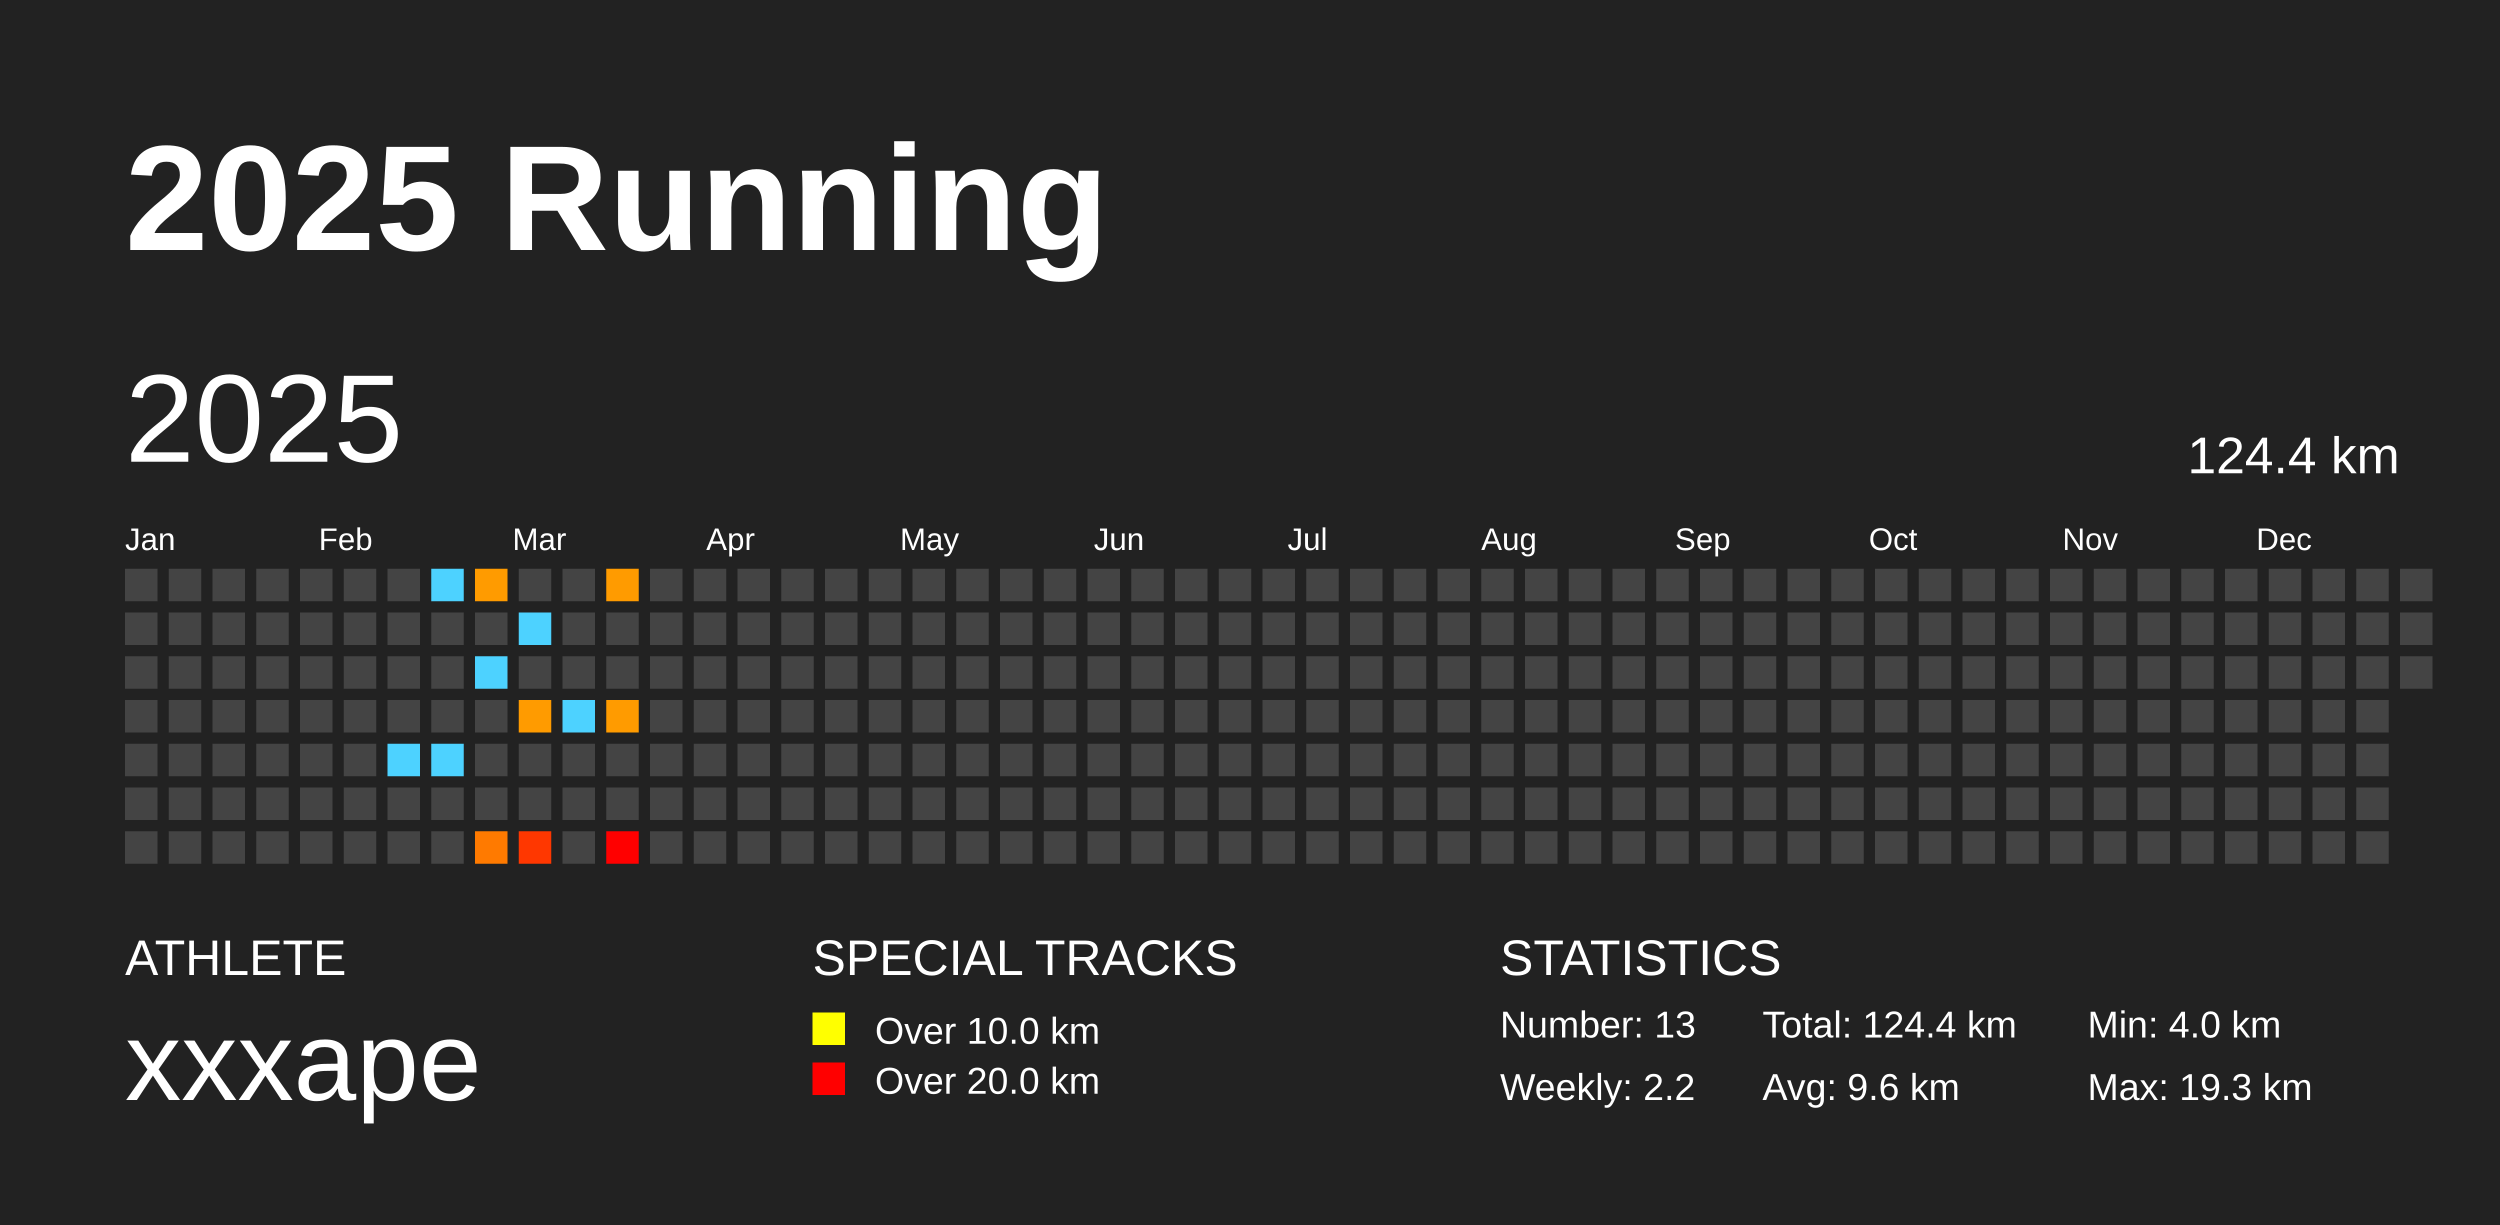
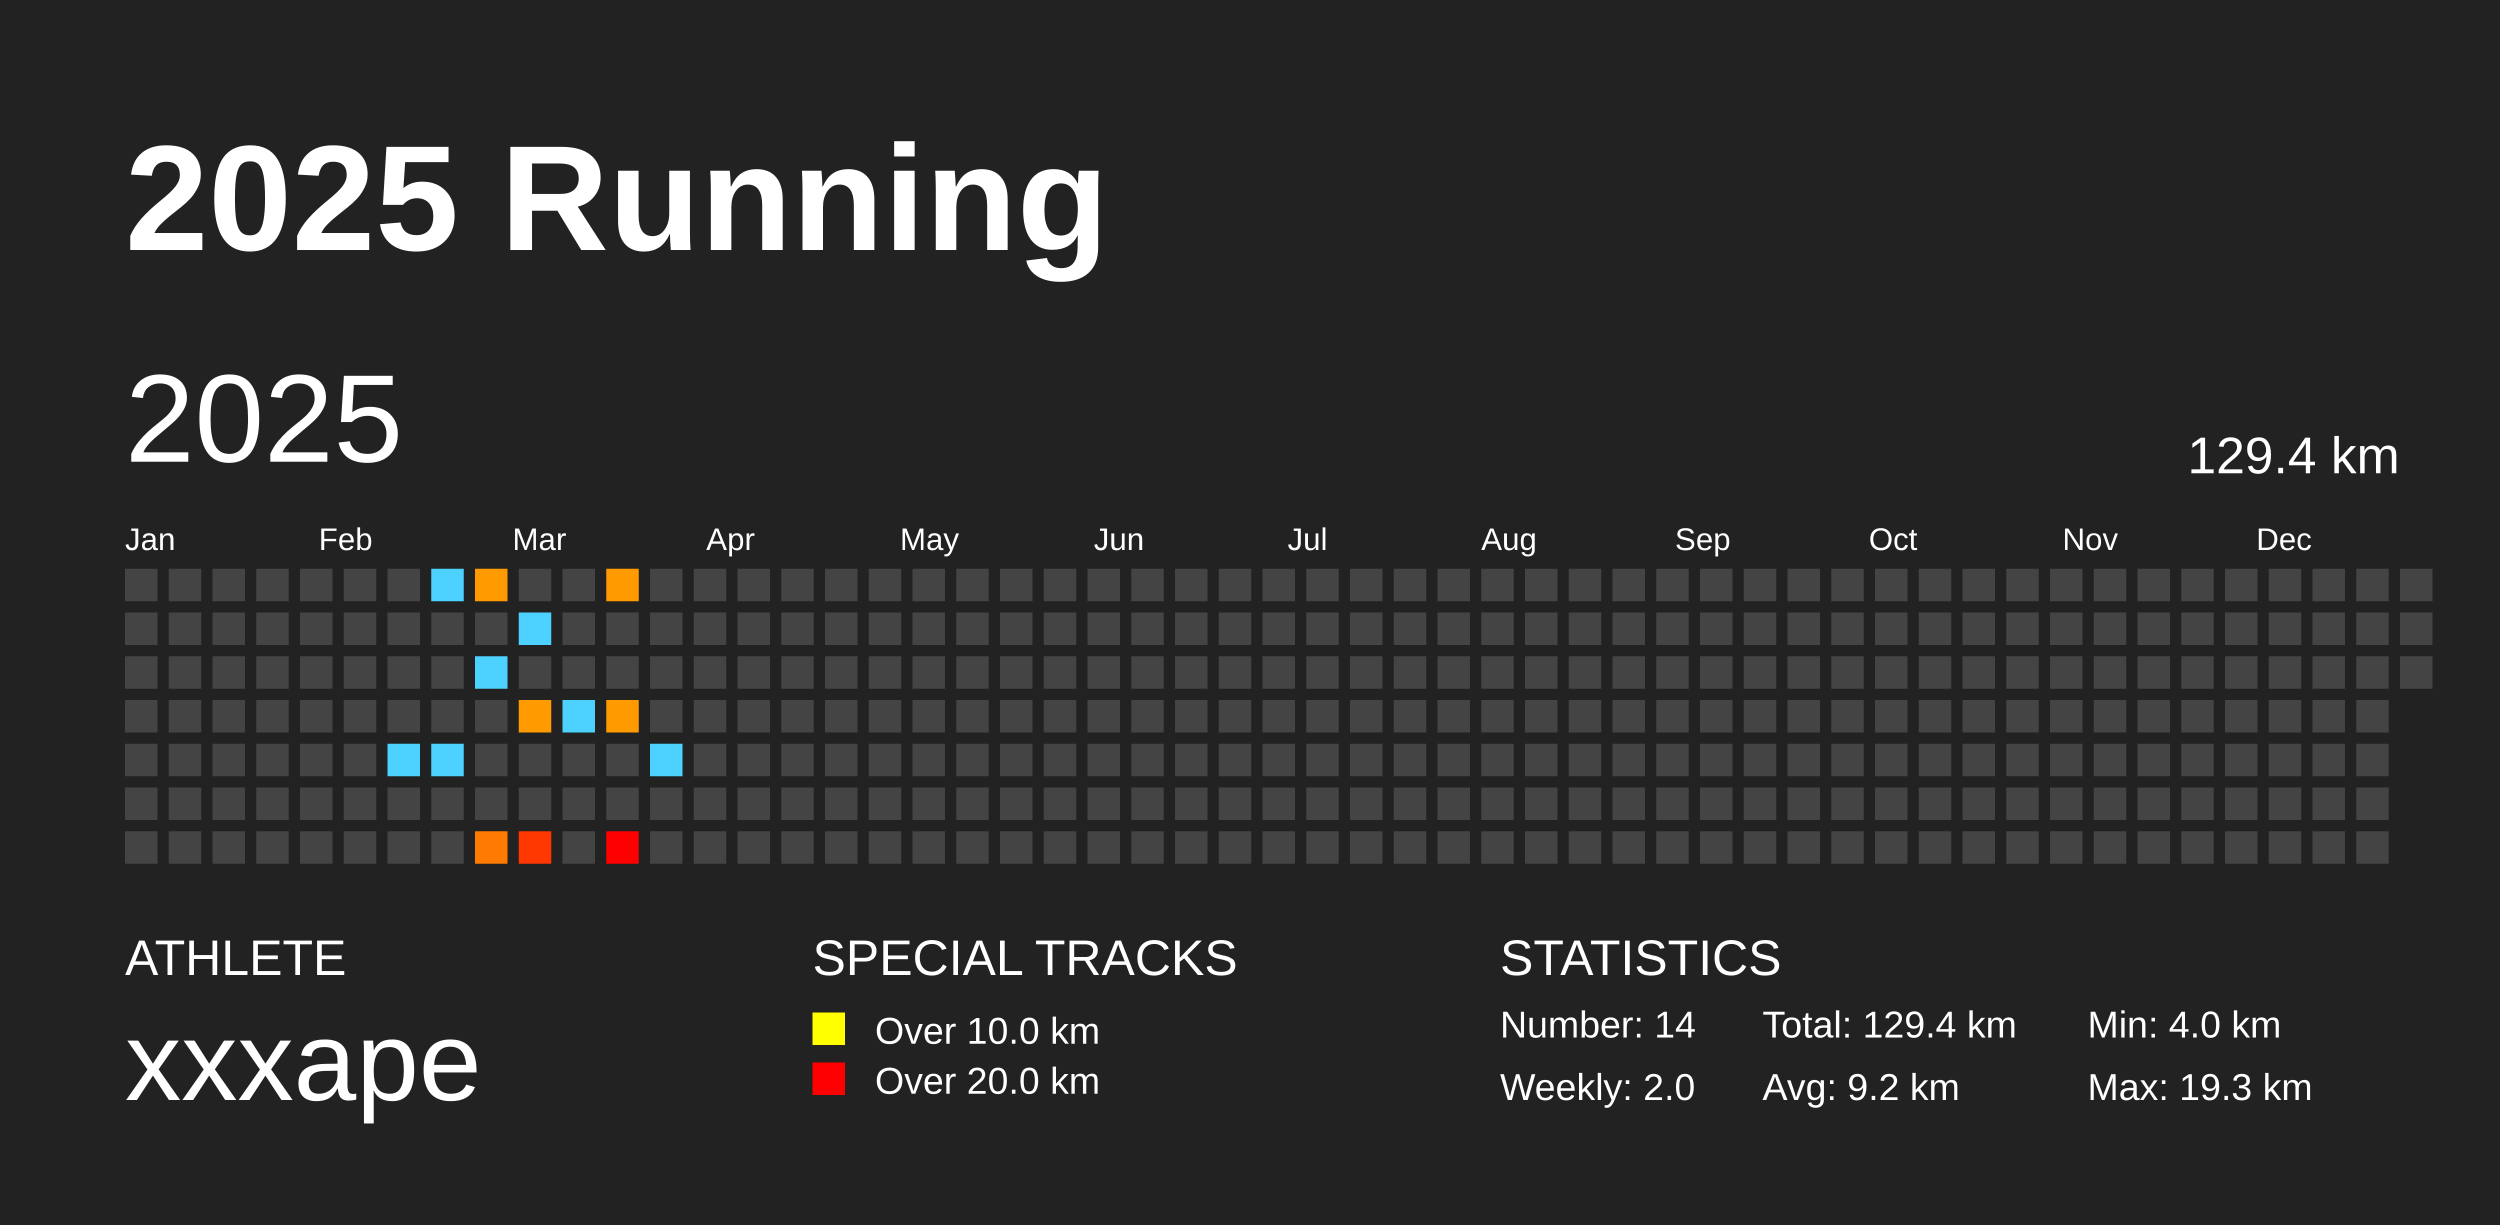
<svg xmlns="http://www.w3.org/2000/svg" baseProfile="full" height="98mm" version="1.1" viewBox="0,0,200,98" width="200mm">
  <defs />
  <rect fill="#222222" height="98" width="200" x="0" y="0" />
  <text fill="#FFFFFF" style="font-size:12px; font-family:Arial; font-weight:bold;" x="10" y="20">2025 Running</text>
  <text fill="#FFFFFF" style="font-size:4px; font-family:Arial" x="10" y="78">ATHLETE</text>
  <text fill="#FFFFFF" style="font-size:9px; font-family:Arial" x="10" y="88">xxxape</text>
  <text fill="#FFFFFF" style="font-size:4px; font-family:Arial" x="65" y="78">SPECIAL TRACKS</text>
  <rect fill="yellow" height="2.6" width="2.6" x="65" y="81" />
  <text fill="#FFFFFF" style="font-size:3px; font-family:Arial" x="70" y="83.5">Over 10.0 km</text>
  <rect fill="red" height="2.6" width="2.6" x="65" y="85" />
  <text fill="#FFFFFF" style="font-size:3px; font-family:Arial" x="70" y="87.5">Over 20.0 km</text>
  <text fill="#FFFFFF" style="font-size:4px; font-family:Arial" x="120" y="78">STATISTICS</text>
-   <text fill="#FFFFFF" style="font-size:3px; font-family:Arial" x="120" y="83">Number: 13</text>
-   <text fill="#FFFFFF" style="font-size:3px; font-family:Arial" x="120" y="88">Weekly: 2.2</text>
-   <text fill="#FFFFFF" style="font-size:3px; font-family:Arial" x="141" y="83">Total: 124.4 km</text>
-   <text fill="#FFFFFF" style="font-size:3px; font-family:Arial" x="141" y="88">Avg: 9.6 km</text>
+   <text fill="#FFFFFF" style="font-size:3px; font-family:Arial" x="120" y="83">Number: 14</text>
+   <text fill="#FFFFFF" style="font-size:3px; font-family:Arial" x="120" y="88">Weekly: 2.0</text>
+   <text fill="#FFFFFF" style="font-size:3px; font-family:Arial" x="141" y="83">Total: 129.4 km</text>
+   <text fill="#FFFFFF" style="font-size:3px; font-family:Arial" x="141" y="88">Avg: 9.2 km</text>
  <text fill="#FFFFFF" style="font-size:3px; font-family:Arial" x="167" y="83">Min: 4.0 km</text>
  <text fill="#FFFFFF" style="font-size:3px; font-family:Arial" x="167" y="88">Max: 19.3 km</text>
  <text dominant-baseline="hanging" fill="#FFFFFF" style="font-size:10.0px; font-family:Arial;" x="10" y="30">2025</text>
-   <text dominant-baseline="hanging" fill="#FFFFFF" style="font-size:4.125px; font-family:Arial;" x="175" y="35">124.4 km</text>
+   <text dominant-baseline="hanging" fill="#FFFFFF" style="font-size:4.125px; font-family:Arial;" x="175" y="35">129.4 km</text>
  <text fill="#FFFFFF" style="font-size:2.5px; font-family:Arial" x="10.0" y="44">Jan</text>
  <text fill="#FFFFFF" style="font-size:2.5px; font-family:Arial" x="25.5" y="44">Feb</text>
  <text fill="#FFFFFF" style="font-size:2.5px; font-family:Arial" x="41.0" y="44">Mar</text>
  <text fill="#FFFFFF" style="font-size:2.5px; font-family:Arial" x="56.5" y="44">Apr</text>
  <text fill="#FFFFFF" style="font-size:2.5px; font-family:Arial" x="72.0" y="44">May</text>
  <text fill="#FFFFFF" style="font-size:2.5px; font-family:Arial" x="87.5" y="44">Jun</text>
  <text fill="#FFFFFF" style="font-size:2.5px; font-family:Arial" x="103.0" y="44">Jul</text>
  <text fill="#FFFFFF" style="font-size:2.5px; font-family:Arial" x="118.5" y="44">Aug</text>
  <text fill="#FFFFFF" style="font-size:2.5px; font-family:Arial" x="134.0" y="44">Sep</text>
  <text fill="#FFFFFF" style="font-size:2.5px; font-family:Arial" x="149.5" y="44">Oct</text>
  <text fill="#FFFFFF" style="font-size:2.5px; font-family:Arial" x="165.0" y="44">Nov</text>
  <text fill="#FFFFFF" style="font-size:2.5px; font-family:Arial" x="180.5" y="44">Dec</text>
  <rect fill="#444444" height="2.6" width="2.6" x="10.0" y="45.5" />
  <rect fill="#444444" height="2.6" width="2.6" x="10.0" y="49.0" />
  <rect fill="#444444" height="2.6" width="2.6" x="10.0" y="52.5" />
  <rect fill="#444444" height="2.6" width="2.6" x="10.0" y="56.0" />
  <rect fill="#444444" height="2.6" width="2.6" x="10.0" y="59.5" />
  <rect fill="#444444" height="2.6" width="2.6" x="10.0" y="63.0" />
  <rect fill="#444444" height="2.6" width="2.6" x="10.0" y="66.5" />
  <rect fill="#444444" height="2.6" width="2.6" x="13.5" y="45.5" />
  <rect fill="#444444" height="2.6" width="2.6" x="13.5" y="49.0" />
  <rect fill="#444444" height="2.6" width="2.6" x="13.5" y="52.5" />
  <rect fill="#444444" height="2.6" width="2.6" x="13.5" y="56.0" />
  <rect fill="#444444" height="2.6" width="2.6" x="13.5" y="59.5" />
  <rect fill="#444444" height="2.6" width="2.6" x="13.5" y="63.0" />
  <rect fill="#444444" height="2.6" width="2.6" x="13.5" y="66.5" />
  <rect fill="#444444" height="2.6" width="2.6" x="17.0" y="45.5" />
  <rect fill="#444444" height="2.6" width="2.6" x="17.0" y="49.0" />
  <rect fill="#444444" height="2.6" width="2.6" x="17.0" y="52.5" />
  <rect fill="#444444" height="2.6" width="2.6" x="17.0" y="56.0" />
  <rect fill="#444444" height="2.6" width="2.6" x="17.0" y="59.5" />
  <rect fill="#444444" height="2.6" width="2.6" x="17.0" y="63.0" />
  <rect fill="#444444" height="2.6" width="2.6" x="17.0" y="66.5" />
  <rect fill="#444444" height="2.6" width="2.6" x="20.5" y="45.5" />
  <rect fill="#444444" height="2.6" width="2.6" x="20.5" y="49.0" />
  <rect fill="#444444" height="2.6" width="2.6" x="20.5" y="52.5" />
  <rect fill="#444444" height="2.6" width="2.6" x="20.5" y="56.0" />
  <rect fill="#444444" height="2.6" width="2.6" x="20.5" y="59.5" />
  <rect fill="#444444" height="2.6" width="2.6" x="20.5" y="63.0" />
  <rect fill="#444444" height="2.6" width="2.6" x="20.5" y="66.5" />
  <rect fill="#444444" height="2.6" width="2.6" x="24.0" y="45.5" />
  <rect fill="#444444" height="2.6" width="2.6" x="24.0" y="49.0" />
  <rect fill="#444444" height="2.6" width="2.6" x="24.0" y="52.5" />
  <rect fill="#444444" height="2.6" width="2.6" x="24.0" y="56.0" />
  <rect fill="#444444" height="2.6" width="2.6" x="24.0" y="59.5" />
  <rect fill="#444444" height="2.6" width="2.6" x="24.0" y="63.0" />
  <rect fill="#444444" height="2.6" width="2.6" x="24.0" y="66.5" />
  <rect fill="#444444" height="2.6" width="2.6" x="27.5" y="45.5" />
  <rect fill="#444444" height="2.6" width="2.6" x="27.5" y="49.0" />
  <rect fill="#444444" height="2.6" width="2.6" x="27.5" y="52.5" />
  <rect fill="#444444" height="2.6" width="2.6" x="27.5" y="56.0" />
  <rect fill="#444444" height="2.6" width="2.6" x="27.5" y="59.5" />
  <rect fill="#444444" height="2.6" width="2.6" x="27.5" y="63.0" />
  <rect fill="#444444" height="2.6" width="2.6" x="27.5" y="66.5" />
  <rect fill="#444444" height="2.6" width="2.6" x="31.0" y="45.5" />
  <rect fill="#444444" height="2.6" width="2.6" x="31.0" y="49.0" />
  <rect fill="#444444" height="2.6" width="2.6" x="31.0" y="52.5" />
  <rect fill="#444444" height="2.6" width="2.6" x="31.0" y="56.0" />
  <rect fill="#4dd2ff" height="2.6" width="2.6" x="31.0" y="59.5" />
  <rect fill="#444444" height="2.6" width="2.6" x="31.0" y="63.0" />
  <rect fill="#444444" height="2.6" width="2.6" x="31.0" y="66.5" />
  <rect fill="#4dd2ff" height="2.6" width="2.6" x="34.5" y="45.5" />
  <rect fill="#444444" height="2.6" width="2.6" x="34.5" y="49.0" />
  <rect fill="#444444" height="2.6" width="2.6" x="34.5" y="52.5" />
  <rect fill="#444444" height="2.6" width="2.6" x="34.5" y="56.0" />
  <rect fill="#4dd2ff" height="2.6" width="2.6" x="34.5" y="59.5" />
  <rect fill="#444444" height="2.6" width="2.6" x="34.5" y="63.0" />
  <rect fill="#444444" height="2.6" width="2.6" x="34.5" y="66.5" />
  <rect fill="#ff9b00" height="2.6" width="2.6" x="38.0" y="45.5" />
  <rect fill="#444444" height="2.6" width="2.6" x="38.0" y="49.0" />
  <rect fill="#4dd2ff" height="2.6" width="2.6" x="38.0" y="52.5" />
  <rect fill="#444444" height="2.6" width="2.6" x="38.0" y="56.0" />
  <rect fill="#444444" height="2.6" width="2.6" x="38.0" y="59.5" />
  <rect fill="#444444" height="2.6" width="2.6" x="38.0" y="63.0" />
  <rect fill="#ff7a00" height="2.6" width="2.6" x="38.0" y="66.5" />
  <rect fill="#444444" height="2.6" width="2.6" x="41.5" y="45.5" />
  <rect fill="#4dd2ff" height="2.6" width="2.6" x="41.5" y="49.0" />
  <rect fill="#444444" height="2.6" width="2.6" x="41.5" y="52.5" />
  <rect fill="#ff9b00" height="2.6" width="2.6" x="41.5" y="56.0" />
  <rect fill="#444444" height="2.6" width="2.6" x="41.5" y="59.5" />
  <rect fill="#444444" height="2.6" width="2.6" x="41.5" y="63.0" />
  <rect fill="#ff3700" height="2.6" width="2.6" x="41.5" y="66.5" />
  <rect fill="#444444" height="2.6" width="2.6" x="45.0" y="45.5" />
  <rect fill="#444444" height="2.6" width="2.6" x="45.0" y="49.0" />
  <rect fill="#444444" height="2.6" width="2.6" x="45.0" y="52.5" />
  <rect fill="#4dd2ff" height="2.6" width="2.6" x="45.0" y="56.0" />
  <rect fill="#444444" height="2.6" width="2.6" x="45.0" y="59.5" />
  <rect fill="#444444" height="2.6" width="2.6" x="45.0" y="63.0" />
  <rect fill="#444444" height="2.6" width="2.6" x="45.0" y="66.5" />
  <rect fill="#ff9b00" height="2.6" width="2.6" x="48.5" y="45.5" />
  <rect fill="#444444" height="2.6" width="2.6" x="48.5" y="49.0" />
  <rect fill="#444444" height="2.6" width="2.6" x="48.5" y="52.5" />
  <rect fill="#ff9b00" height="2.6" width="2.6" x="48.5" y="56.0" />
  <rect fill="#444444" height="2.6" width="2.6" x="48.5" y="59.5" />
  <rect fill="#444444" height="2.6" width="2.6" x="48.5" y="63.0" />
  <rect fill="#ff0000" height="2.6" width="2.6" x="48.5" y="66.5" />
  <rect fill="#444444" height="2.6" width="2.6" x="52.0" y="45.5" />
  <rect fill="#444444" height="2.6" width="2.6" x="52.0" y="49.0" />
  <rect fill="#444444" height="2.6" width="2.6" x="52.0" y="52.5" />
  <rect fill="#444444" height="2.6" width="2.6" x="52.0" y="56.0" />
-   <rect fill="#444444" height="2.6" width="2.6" x="52.0" y="59.5" />
+   <rect fill="#4dd2ff" height="2.6" width="2.6" x="52.0" y="59.5" />
  <rect fill="#444444" height="2.6" width="2.6" x="52.0" y="63.0" />
  <rect fill="#444444" height="2.6" width="2.6" x="52.0" y="66.5" />
  <rect fill="#444444" height="2.6" width="2.6" x="55.5" y="45.5" />
  <rect fill="#444444" height="2.6" width="2.6" x="55.5" y="49.0" />
  <rect fill="#444444" height="2.6" width="2.6" x="55.5" y="52.5" />
  <rect fill="#444444" height="2.6" width="2.6" x="55.5" y="56.0" />
  <rect fill="#444444" height="2.6" width="2.6" x="55.5" y="59.5" />
  <rect fill="#444444" height="2.6" width="2.6" x="55.5" y="63.0" />
  <rect fill="#444444" height="2.6" width="2.6" x="55.5" y="66.5" />
  <rect fill="#444444" height="2.6" width="2.6" x="59.0" y="45.5" />
  <rect fill="#444444" height="2.6" width="2.6" x="59.0" y="49.0" />
  <rect fill="#444444" height="2.6" width="2.6" x="59.0" y="52.5" />
  <rect fill="#444444" height="2.6" width="2.6" x="59.0" y="56.0" />
  <rect fill="#444444" height="2.6" width="2.6" x="59.0" y="59.5" />
  <rect fill="#444444" height="2.6" width="2.6" x="59.0" y="63.0" />
  <rect fill="#444444" height="2.6" width="2.6" x="59.0" y="66.5" />
  <rect fill="#444444" height="2.6" width="2.6" x="62.5" y="45.5" />
  <rect fill="#444444" height="2.6" width="2.6" x="62.5" y="49.0" />
  <rect fill="#444444" height="2.6" width="2.6" x="62.5" y="52.5" />
  <rect fill="#444444" height="2.6" width="2.6" x="62.5" y="56.0" />
  <rect fill="#444444" height="2.6" width="2.6" x="62.5" y="59.5" />
  <rect fill="#444444" height="2.6" width="2.6" x="62.5" y="63.0" />
  <rect fill="#444444" height="2.6" width="2.6" x="62.5" y="66.5" />
  <rect fill="#444444" height="2.6" width="2.6" x="66.0" y="45.5" />
  <rect fill="#444444" height="2.6" width="2.6" x="66.0" y="49.0" />
  <rect fill="#444444" height="2.6" width="2.6" x="66.0" y="52.5" />
  <rect fill="#444444" height="2.6" width="2.6" x="66.0" y="56.0" />
  <rect fill="#444444" height="2.6" width="2.6" x="66.0" y="59.5" />
  <rect fill="#444444" height="2.6" width="2.6" x="66.0" y="63.0" />
  <rect fill="#444444" height="2.6" width="2.6" x="66.0" y="66.5" />
  <rect fill="#444444" height="2.6" width="2.6" x="69.5" y="45.5" />
  <rect fill="#444444" height="2.6" width="2.6" x="69.5" y="49.0" />
  <rect fill="#444444" height="2.6" width="2.6" x="69.5" y="52.5" />
  <rect fill="#444444" height="2.6" width="2.6" x="69.5" y="56.0" />
  <rect fill="#444444" height="2.6" width="2.6" x="69.5" y="59.5" />
  <rect fill="#444444" height="2.6" width="2.6" x="69.5" y="63.0" />
  <rect fill="#444444" height="2.6" width="2.6" x="69.5" y="66.5" />
  <rect fill="#444444" height="2.6" width="2.6" x="73.0" y="45.5" />
  <rect fill="#444444" height="2.6" width="2.6" x="73.0" y="49.0" />
  <rect fill="#444444" height="2.6" width="2.6" x="73.0" y="52.5" />
  <rect fill="#444444" height="2.6" width="2.6" x="73.0" y="56.0" />
  <rect fill="#444444" height="2.6" width="2.6" x="73.0" y="59.5" />
  <rect fill="#444444" height="2.6" width="2.6" x="73.0" y="63.0" />
  <rect fill="#444444" height="2.6" width="2.6" x="73.0" y="66.5" />
  <rect fill="#444444" height="2.6" width="2.6" x="76.5" y="45.5" />
  <rect fill="#444444" height="2.6" width="2.6" x="76.5" y="49.0" />
  <rect fill="#444444" height="2.6" width="2.6" x="76.5" y="52.5" />
  <rect fill="#444444" height="2.6" width="2.6" x="76.5" y="56.0" />
  <rect fill="#444444" height="2.6" width="2.6" x="76.5" y="59.5" />
  <rect fill="#444444" height="2.6" width="2.6" x="76.5" y="63.0" />
  <rect fill="#444444" height="2.6" width="2.6" x="76.5" y="66.5" />
  <rect fill="#444444" height="2.6" width="2.6" x="80.0" y="45.5" />
  <rect fill="#444444" height="2.6" width="2.6" x="80.0" y="49.0" />
  <rect fill="#444444" height="2.6" width="2.6" x="80.0" y="52.5" />
  <rect fill="#444444" height="2.6" width="2.6" x="80.0" y="56.0" />
  <rect fill="#444444" height="2.6" width="2.6" x="80.0" y="59.5" />
  <rect fill="#444444" height="2.6" width="2.6" x="80.0" y="63.0" />
  <rect fill="#444444" height="2.6" width="2.6" x="80.0" y="66.5" />
  <rect fill="#444444" height="2.6" width="2.6" x="83.5" y="45.5" />
  <rect fill="#444444" height="2.6" width="2.6" x="83.5" y="49.0" />
  <rect fill="#444444" height="2.6" width="2.6" x="83.5" y="52.5" />
  <rect fill="#444444" height="2.6" width="2.6" x="83.5" y="56.0" />
  <rect fill="#444444" height="2.6" width="2.6" x="83.5" y="59.5" />
  <rect fill="#444444" height="2.6" width="2.6" x="83.5" y="63.0" />
  <rect fill="#444444" height="2.6" width="2.6" x="83.5" y="66.5" />
  <rect fill="#444444" height="2.6" width="2.6" x="87.0" y="45.5" />
  <rect fill="#444444" height="2.6" width="2.6" x="87.0" y="49.0" />
  <rect fill="#444444" height="2.6" width="2.6" x="87.0" y="52.5" />
  <rect fill="#444444" height="2.6" width="2.6" x="87.0" y="56.0" />
  <rect fill="#444444" height="2.6" width="2.6" x="87.0" y="59.5" />
  <rect fill="#444444" height="2.6" width="2.6" x="87.0" y="63.0" />
  <rect fill="#444444" height="2.6" width="2.6" x="87.0" y="66.5" />
  <rect fill="#444444" height="2.6" width="2.6" x="90.5" y="45.5" />
  <rect fill="#444444" height="2.6" width="2.6" x="90.5" y="49.0" />
  <rect fill="#444444" height="2.6" width="2.6" x="90.5" y="52.5" />
  <rect fill="#444444" height="2.6" width="2.6" x="90.5" y="56.0" />
  <rect fill="#444444" height="2.6" width="2.6" x="90.5" y="59.5" />
  <rect fill="#444444" height="2.6" width="2.6" x="90.5" y="63.0" />
  <rect fill="#444444" height="2.6" width="2.6" x="90.5" y="66.5" />
  <rect fill="#444444" height="2.6" width="2.6" x="94.0" y="45.5" />
  <rect fill="#444444" height="2.6" width="2.6" x="94.0" y="49.0" />
  <rect fill="#444444" height="2.6" width="2.6" x="94.0" y="52.5" />
  <rect fill="#444444" height="2.6" width="2.6" x="94.0" y="56.0" />
  <rect fill="#444444" height="2.6" width="2.6" x="94.0" y="59.5" />
  <rect fill="#444444" height="2.6" width="2.6" x="94.0" y="63.0" />
  <rect fill="#444444" height="2.6" width="2.6" x="94.0" y="66.5" />
  <rect fill="#444444" height="2.6" width="2.6" x="97.5" y="45.5" />
  <rect fill="#444444" height="2.6" width="2.6" x="97.5" y="49.0" />
  <rect fill="#444444" height="2.6" width="2.6" x="97.5" y="52.5" />
  <rect fill="#444444" height="2.6" width="2.6" x="97.5" y="56.0" />
  <rect fill="#444444" height="2.6" width="2.6" x="97.5" y="59.5" />
  <rect fill="#444444" height="2.6" width="2.6" x="97.5" y="63.0" />
  <rect fill="#444444" height="2.6" width="2.6" x="97.5" y="66.5" />
  <rect fill="#444444" height="2.6" width="2.6" x="101.0" y="45.5" />
  <rect fill="#444444" height="2.6" width="2.6" x="101.0" y="49.0" />
  <rect fill="#444444" height="2.6" width="2.6" x="101.0" y="52.5" />
  <rect fill="#444444" height="2.6" width="2.6" x="101.0" y="56.0" />
  <rect fill="#444444" height="2.6" width="2.6" x="101.0" y="59.5" />
  <rect fill="#444444" height="2.6" width="2.6" x="101.0" y="63.0" />
  <rect fill="#444444" height="2.6" width="2.6" x="101.0" y="66.5" />
  <rect fill="#444444" height="2.6" width="2.6" x="104.5" y="45.5" />
  <rect fill="#444444" height="2.6" width="2.6" x="104.5" y="49.0" />
  <rect fill="#444444" height="2.6" width="2.6" x="104.5" y="52.5" />
  <rect fill="#444444" height="2.6" width="2.6" x="104.5" y="56.0" />
  <rect fill="#444444" height="2.6" width="2.6" x="104.5" y="59.5" />
  <rect fill="#444444" height="2.6" width="2.6" x="104.5" y="63.0" />
  <rect fill="#444444" height="2.6" width="2.6" x="104.5" y="66.5" />
  <rect fill="#444444" height="2.6" width="2.6" x="108.0" y="45.5" />
  <rect fill="#444444" height="2.6" width="2.6" x="108.0" y="49.0" />
  <rect fill="#444444" height="2.6" width="2.6" x="108.0" y="52.5" />
  <rect fill="#444444" height="2.6" width="2.6" x="108.0" y="56.0" />
  <rect fill="#444444" height="2.6" width="2.6" x="108.0" y="59.5" />
  <rect fill="#444444" height="2.6" width="2.6" x="108.0" y="63.0" />
  <rect fill="#444444" height="2.6" width="2.6" x="108.0" y="66.5" />
  <rect fill="#444444" height="2.6" width="2.6" x="111.5" y="45.5" />
  <rect fill="#444444" height="2.6" width="2.6" x="111.5" y="49.0" />
  <rect fill="#444444" height="2.6" width="2.6" x="111.5" y="52.5" />
  <rect fill="#444444" height="2.6" width="2.6" x="111.5" y="56.0" />
  <rect fill="#444444" height="2.6" width="2.6" x="111.5" y="59.5" />
  <rect fill="#444444" height="2.6" width="2.6" x="111.5" y="63.0" />
  <rect fill="#444444" height="2.6" width="2.6" x="111.5" y="66.5" />
  <rect fill="#444444" height="2.6" width="2.6" x="115.0" y="45.5" />
  <rect fill="#444444" height="2.6" width="2.6" x="115.0" y="49.0" />
  <rect fill="#444444" height="2.6" width="2.6" x="115.0" y="52.5" />
  <rect fill="#444444" height="2.6" width="2.6" x="115.0" y="56.0" />
  <rect fill="#444444" height="2.6" width="2.6" x="115.0" y="59.5" />
  <rect fill="#444444" height="2.6" width="2.6" x="115.0" y="63.0" />
  <rect fill="#444444" height="2.6" width="2.6" x="115.0" y="66.5" />
  <rect fill="#444444" height="2.6" width="2.6" x="118.5" y="45.5" />
  <rect fill="#444444" height="2.6" width="2.6" x="118.5" y="49.0" />
  <rect fill="#444444" height="2.6" width="2.6" x="118.5" y="52.5" />
  <rect fill="#444444" height="2.6" width="2.6" x="118.5" y="56.0" />
  <rect fill="#444444" height="2.6" width="2.6" x="118.5" y="59.5" />
  <rect fill="#444444" height="2.6" width="2.6" x="118.5" y="63.0" />
  <rect fill="#444444" height="2.6" width="2.6" x="118.5" y="66.5" />
  <rect fill="#444444" height="2.6" width="2.6" x="122.0" y="45.5" />
  <rect fill="#444444" height="2.6" width="2.6" x="122.0" y="49.0" />
  <rect fill="#444444" height="2.6" width="2.6" x="122.0" y="52.5" />
  <rect fill="#444444" height="2.6" width="2.6" x="122.0" y="56.0" />
  <rect fill="#444444" height="2.6" width="2.6" x="122.0" y="59.5" />
  <rect fill="#444444" height="2.6" width="2.6" x="122.0" y="63.0" />
  <rect fill="#444444" height="2.6" width="2.6" x="122.0" y="66.5" />
  <rect fill="#444444" height="2.6" width="2.6" x="125.5" y="45.5" />
  <rect fill="#444444" height="2.6" width="2.6" x="125.5" y="49.0" />
  <rect fill="#444444" height="2.6" width="2.6" x="125.5" y="52.5" />
  <rect fill="#444444" height="2.6" width="2.6" x="125.5" y="56.0" />
  <rect fill="#444444" height="2.6" width="2.6" x="125.5" y="59.5" />
  <rect fill="#444444" height="2.6" width="2.6" x="125.5" y="63.0" />
  <rect fill="#444444" height="2.6" width="2.6" x="125.5" y="66.5" />
  <rect fill="#444444" height="2.6" width="2.6" x="129.0" y="45.5" />
  <rect fill="#444444" height="2.6" width="2.6" x="129.0" y="49.0" />
  <rect fill="#444444" height="2.6" width="2.6" x="129.0" y="52.5" />
  <rect fill="#444444" height="2.6" width="2.6" x="129.0" y="56.0" />
  <rect fill="#444444" height="2.6" width="2.6" x="129.0" y="59.5" />
  <rect fill="#444444" height="2.6" width="2.6" x="129.0" y="63.0" />
  <rect fill="#444444" height="2.6" width="2.6" x="129.0" y="66.5" />
  <rect fill="#444444" height="2.6" width="2.6" x="132.5" y="45.5" />
  <rect fill="#444444" height="2.6" width="2.6" x="132.5" y="49.0" />
  <rect fill="#444444" height="2.6" width="2.6" x="132.5" y="52.5" />
  <rect fill="#444444" height="2.6" width="2.6" x="132.5" y="56.0" />
  <rect fill="#444444" height="2.6" width="2.6" x="132.5" y="59.5" />
  <rect fill="#444444" height="2.6" width="2.6" x="132.5" y="63.0" />
  <rect fill="#444444" height="2.6" width="2.6" x="132.5" y="66.5" />
  <rect fill="#444444" height="2.6" width="2.6" x="136.0" y="45.5" />
  <rect fill="#444444" height="2.6" width="2.6" x="136.0" y="49.0" />
  <rect fill="#444444" height="2.6" width="2.6" x="136.0" y="52.5" />
  <rect fill="#444444" height="2.6" width="2.6" x="136.0" y="56.0" />
  <rect fill="#444444" height="2.6" width="2.6" x="136.0" y="59.5" />
  <rect fill="#444444" height="2.6" width="2.6" x="136.0" y="63.0" />
  <rect fill="#444444" height="2.6" width="2.6" x="136.0" y="66.5" />
  <rect fill="#444444" height="2.6" width="2.6" x="139.5" y="45.5" />
  <rect fill="#444444" height="2.6" width="2.6" x="139.5" y="49.0" />
  <rect fill="#444444" height="2.6" width="2.6" x="139.5" y="52.5" />
  <rect fill="#444444" height="2.6" width="2.6" x="139.5" y="56.0" />
  <rect fill="#444444" height="2.6" width="2.6" x="139.5" y="59.5" />
  <rect fill="#444444" height="2.6" width="2.6" x="139.5" y="63.0" />
  <rect fill="#444444" height="2.6" width="2.6" x="139.5" y="66.5" />
  <rect fill="#444444" height="2.6" width="2.6" x="143.0" y="45.5" />
  <rect fill="#444444" height="2.6" width="2.6" x="143.0" y="49.0" />
  <rect fill="#444444" height="2.6" width="2.6" x="143.0" y="52.5" />
  <rect fill="#444444" height="2.6" width="2.6" x="143.0" y="56.0" />
  <rect fill="#444444" height="2.6" width="2.6" x="143.0" y="59.5" />
  <rect fill="#444444" height="2.6" width="2.6" x="143.0" y="63.0" />
  <rect fill="#444444" height="2.6" width="2.6" x="143.0" y="66.5" />
  <rect fill="#444444" height="2.6" width="2.6" x="146.5" y="45.5" />
  <rect fill="#444444" height="2.6" width="2.6" x="146.5" y="49.0" />
  <rect fill="#444444" height="2.6" width="2.6" x="146.5" y="52.5" />
  <rect fill="#444444" height="2.6" width="2.6" x="146.5" y="56.0" />
  <rect fill="#444444" height="2.6" width="2.6" x="146.5" y="59.5" />
  <rect fill="#444444" height="2.6" width="2.6" x="146.5" y="63.0" />
  <rect fill="#444444" height="2.6" width="2.6" x="146.5" y="66.5" />
  <rect fill="#444444" height="2.6" width="2.6" x="150.0" y="45.5" />
  <rect fill="#444444" height="2.6" width="2.6" x="150.0" y="49.0" />
  <rect fill="#444444" height="2.6" width="2.6" x="150.0" y="52.5" />
  <rect fill="#444444" height="2.6" width="2.6" x="150.0" y="56.0" />
  <rect fill="#444444" height="2.6" width="2.6" x="150.0" y="59.5" />
  <rect fill="#444444" height="2.6" width="2.6" x="150.0" y="63.0" />
  <rect fill="#444444" height="2.6" width="2.6" x="150.0" y="66.5" />
  <rect fill="#444444" height="2.6" width="2.6" x="153.5" y="45.5" />
  <rect fill="#444444" height="2.6" width="2.6" x="153.5" y="49.0" />
  <rect fill="#444444" height="2.6" width="2.6" x="153.5" y="52.5" />
  <rect fill="#444444" height="2.6" width="2.6" x="153.5" y="56.0" />
  <rect fill="#444444" height="2.6" width="2.6" x="153.5" y="59.5" />
  <rect fill="#444444" height="2.6" width="2.6" x="153.5" y="63.0" />
  <rect fill="#444444" height="2.6" width="2.6" x="153.5" y="66.5" />
  <rect fill="#444444" height="2.6" width="2.6" x="157.0" y="45.5" />
  <rect fill="#444444" height="2.6" width="2.6" x="157.0" y="49.0" />
  <rect fill="#444444" height="2.6" width="2.6" x="157.0" y="52.5" />
  <rect fill="#444444" height="2.6" width="2.6" x="157.0" y="56.0" />
  <rect fill="#444444" height="2.6" width="2.6" x="157.0" y="59.5" />
  <rect fill="#444444" height="2.6" width="2.6" x="157.0" y="63.0" />
  <rect fill="#444444" height="2.6" width="2.6" x="157.0" y="66.5" />
  <rect fill="#444444" height="2.6" width="2.6" x="160.5" y="45.5" />
  <rect fill="#444444" height="2.6" width="2.6" x="160.5" y="49.0" />
  <rect fill="#444444" height="2.6" width="2.6" x="160.5" y="52.5" />
  <rect fill="#444444" height="2.6" width="2.6" x="160.5" y="56.0" />
  <rect fill="#444444" height="2.6" width="2.6" x="160.5" y="59.5" />
  <rect fill="#444444" height="2.6" width="2.6" x="160.5" y="63.0" />
  <rect fill="#444444" height="2.6" width="2.6" x="160.5" y="66.5" />
  <rect fill="#444444" height="2.6" width="2.6" x="164.0" y="45.5" />
  <rect fill="#444444" height="2.6" width="2.6" x="164.0" y="49.0" />
  <rect fill="#444444" height="2.6" width="2.6" x="164.0" y="52.5" />
  <rect fill="#444444" height="2.6" width="2.6" x="164.0" y="56.0" />
  <rect fill="#444444" height="2.6" width="2.6" x="164.0" y="59.5" />
  <rect fill="#444444" height="2.6" width="2.6" x="164.0" y="63.0" />
  <rect fill="#444444" height="2.6" width="2.6" x="164.0" y="66.5" />
  <rect fill="#444444" height="2.6" width="2.6" x="167.5" y="45.5" />
  <rect fill="#444444" height="2.6" width="2.6" x="167.5" y="49.0" />
  <rect fill="#444444" height="2.6" width="2.6" x="167.5" y="52.5" />
  <rect fill="#444444" height="2.6" width="2.6" x="167.5" y="56.0" />
  <rect fill="#444444" height="2.6" width="2.6" x="167.5" y="59.5" />
  <rect fill="#444444" height="2.6" width="2.6" x="167.5" y="63.0" />
  <rect fill="#444444" height="2.6" width="2.6" x="167.5" y="66.5" />
  <rect fill="#444444" height="2.6" width="2.6" x="171.0" y="45.5" />
  <rect fill="#444444" height="2.6" width="2.6" x="171.0" y="49.0" />
  <rect fill="#444444" height="2.6" width="2.6" x="171.0" y="52.5" />
  <rect fill="#444444" height="2.6" width="2.6" x="171.0" y="56.0" />
  <rect fill="#444444" height="2.6" width="2.6" x="171.0" y="59.5" />
  <rect fill="#444444" height="2.6" width="2.6" x="171.0" y="63.0" />
  <rect fill="#444444" height="2.6" width="2.6" x="171.0" y="66.5" />
  <rect fill="#444444" height="2.6" width="2.6" x="174.5" y="45.5" />
  <rect fill="#444444" height="2.6" width="2.6" x="174.5" y="49.0" />
  <rect fill="#444444" height="2.6" width="2.6" x="174.5" y="52.5" />
  <rect fill="#444444" height="2.6" width="2.6" x="174.5" y="56.0" />
  <rect fill="#444444" height="2.6" width="2.6" x="174.5" y="59.5" />
  <rect fill="#444444" height="2.6" width="2.6" x="174.5" y="63.0" />
  <rect fill="#444444" height="2.6" width="2.6" x="174.5" y="66.5" />
  <rect fill="#444444" height="2.6" width="2.6" x="178.0" y="45.5" />
  <rect fill="#444444" height="2.6" width="2.6" x="178.0" y="49.0" />
  <rect fill="#444444" height="2.6" width="2.6" x="178.0" y="52.5" />
  <rect fill="#444444" height="2.6" width="2.6" x="178.0" y="56.0" />
  <rect fill="#444444" height="2.6" width="2.6" x="178.0" y="59.5" />
  <rect fill="#444444" height="2.6" width="2.6" x="178.0" y="63.0" />
  <rect fill="#444444" height="2.6" width="2.6" x="178.0" y="66.5" />
  <rect fill="#444444" height="2.6" width="2.6" x="181.5" y="45.5" />
  <rect fill="#444444" height="2.6" width="2.6" x="181.5" y="49.0" />
  <rect fill="#444444" height="2.6" width="2.6" x="181.5" y="52.5" />
  <rect fill="#444444" height="2.6" width="2.6" x="181.5" y="56.0" />
  <rect fill="#444444" height="2.6" width="2.6" x="181.5" y="59.5" />
  <rect fill="#444444" height="2.6" width="2.6" x="181.5" y="63.0" />
  <rect fill="#444444" height="2.6" width="2.6" x="181.5" y="66.5" />
  <rect fill="#444444" height="2.6" width="2.6" x="185.0" y="45.5" />
  <rect fill="#444444" height="2.6" width="2.6" x="185.0" y="49.0" />
  <rect fill="#444444" height="2.6" width="2.6" x="185.0" y="52.5" />
  <rect fill="#444444" height="2.6" width="2.6" x="185.0" y="56.0" />
  <rect fill="#444444" height="2.6" width="2.6" x="185.0" y="59.5" />
  <rect fill="#444444" height="2.6" width="2.6" x="185.0" y="63.0" />
  <rect fill="#444444" height="2.6" width="2.6" x="185.0" y="66.5" />
  <rect fill="#444444" height="2.6" width="2.6" x="188.5" y="45.5" />
  <rect fill="#444444" height="2.6" width="2.6" x="188.5" y="49.0" />
  <rect fill="#444444" height="2.6" width="2.6" x="188.5" y="52.5" />
  <rect fill="#444444" height="2.6" width="2.6" x="188.5" y="56.0" />
  <rect fill="#444444" height="2.6" width="2.6" x="188.5" y="59.5" />
  <rect fill="#444444" height="2.6" width="2.6" x="188.5" y="63.0" />
  <rect fill="#444444" height="2.6" width="2.6" x="188.5" y="66.5" />
  <rect fill="#444444" height="2.6" width="2.6" x="192.0" y="45.5" />
  <rect fill="#444444" height="2.6" width="2.6" x="192.0" y="49.0" />
  <rect fill="#444444" height="2.6" width="2.6" x="192.0" y="52.5" />
</svg>
